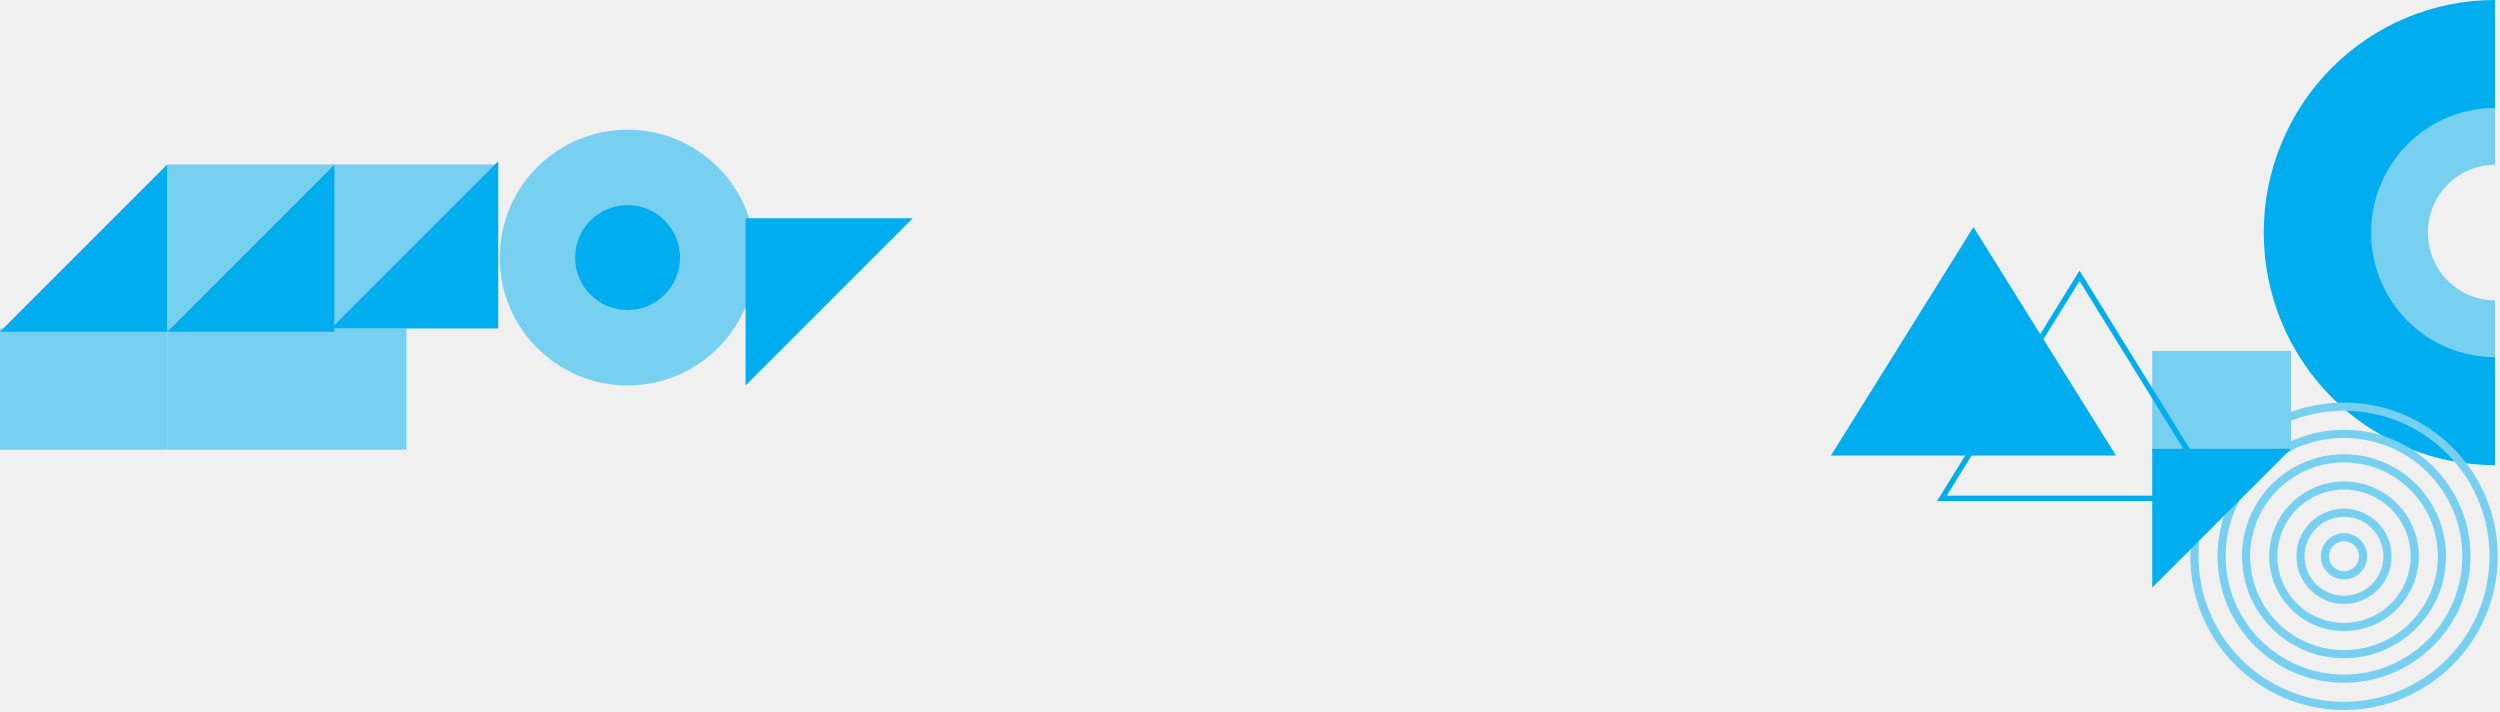
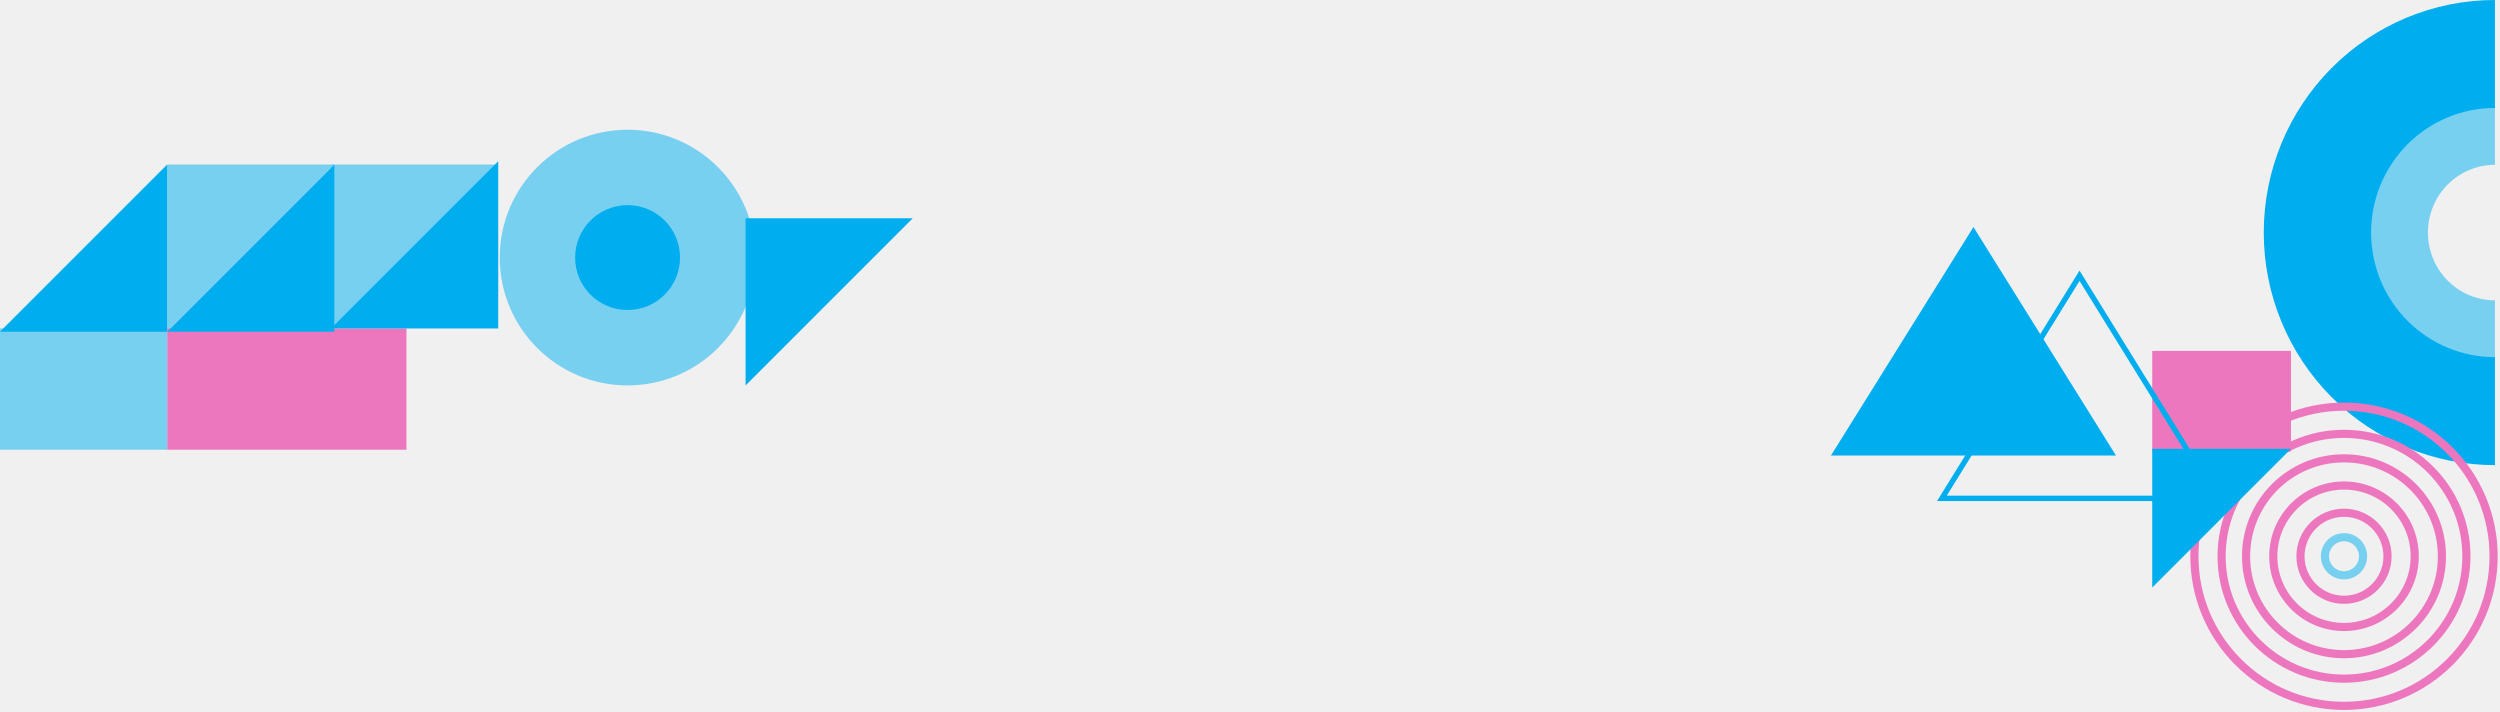
<svg xmlns="http://www.w3.org/2000/svg" fill="none" viewBox="0 0 1002 285">
  <g clip-path="url(#a)">
    <path fill="#78d0f0" d="M132.693 132.957V65.953h67.003l-67.003 67.004Z" />
    <path fill="#78d0f0" d="M67.003 132.957V65.953h67.004l-67.004 67.004Z" />
-     <path fill="#78d0f0" d="M162.91 131.643H67.003v48.61h95.907v-48.61Z" />
+     <path fill="#ed77be" d="M162.91 131.643H67.003v48.61h95.907v-48.61Z" />
    <path fill="#78d0f0" d="M67.004 131.643H0v48.61h67.004v-48.61Z" />
    <path fill="#00AEEF" d="M134.007 65.953v67.004H67.003l67.004-67.004Z" />
    <path fill="#00AEEF" d="M67.004 65.953v67.004H0l67.004-67.004Zm132.692-1.313v67.004h-67.003l67.003-67.003Z" />
    <path fill="#78d0f0" d="M251.535 52c-28.298 0-51.238 22.94-51.238 51.239 0 28.298 22.94 51.238 51.238 51.238s51.238-22.94 51.238-51.238-22.94-51.238-51.238-51.238Z" />
    <path fill="#00AEEF" d="M251.535 82.216c-11.609 0-21.021 9.412-21.021 21.021 0 11.61 9.412 21.021 21.021 21.021s21.021-9.411 21.021-21.021c0-11.61-9.412-21.02-21.021-21.02Zm47.296 72.26V87.473h67.003l-67.003 67.003Z" />
    <path fill="#78d0f0" d="M999.983 42.52c-13.301 0-26.057 5.34-35.462 14.848-9.405 9.507-14.688 22.401-14.688 35.847 0 13.445 5.283 26.339 14.688 35.847 9.405 9.507 22.161 14.848 35.462 14.848v-23.535a26.726 26.726 0 0 1-18.999-7.955c-5.039-5.094-7.87-12.002-7.87-19.205 0-7.204 2.831-14.112 7.87-19.206a26.724 26.724 0 0 1 18.999-7.955V42.52Z" />
    <path fill="#00AEEF" d="M999.982 0c-24.577 0-48.147 9.82-65.526 27.302-17.379 17.48-27.142 41.19-27.142 65.912 0 24.721 9.763 48.431 27.142 65.912 17.379 17.48 40.949 27.301 65.526 27.301v-43.274a49.5 49.5 0 0 1-35.106-14.627c-9.31-9.365-14.541-22.068-14.541-35.312 0-13.245 5.231-25.948 14.541-35.313a49.502 49.502 0 0 1 35.106-14.627V0Z" />
-     <path stroke="#78d0f0" stroke-width="3.271" d="M939.475 162.988c-33.116 0-59.962 26.846-59.962 59.962s26.846 59.962 59.962 59.962 59.962-26.846 59.962-59.962-26.846-59.962-59.962-59.962Z" />
-     <path stroke="#78d0f0" stroke-width="3.271" d="M939.476 173.89c-27.095 0-49.06 21.965-49.06 49.06 0 27.095 21.965 49.06 49.06 49.06 27.095 0 49.06-21.965 49.06-49.06 0-27.095-21.965-49.06-49.06-49.06Z" />
-     <path stroke="#78d0f0" stroke-width="3.271" d="M939.475 183.702c-21.676 0-39.248 17.572-39.248 39.247 0 21.676 17.572 39.248 39.248 39.248s39.248-17.572 39.248-39.248c0-21.675-17.572-39.247-39.248-39.247Z" />
-     <path stroke="#78d0f0" stroke-width="3.271" d="M939.476 194.604c-15.655 0-28.346 12.69-28.346 28.345s12.691 28.346 28.346 28.346 28.346-12.691 28.346-28.346-12.691-28.345-28.346-28.345Z" />
-     <path stroke="#78d0f0" stroke-width="3.271" d="M939.475 205.506c-9.634 0-17.444 7.809-17.444 17.443s7.81 17.444 17.444 17.444 17.443-7.81 17.443-17.444-7.809-17.443-17.443-17.443Z" />
+     <path stroke="#ed77be" stroke-width="3.271" d="M939.475 162.988c-33.116 0-59.962 26.846-59.962 59.962s26.846 59.962 59.962 59.962 59.962-26.846 59.962-59.962-26.846-59.962-59.962-59.962Z" />
+     <path stroke="#ed77be" stroke-width="3.271" d="M939.476 173.89c-27.095 0-49.06 21.965-49.06 49.06 0 27.095 21.965 49.06 49.06 49.06 27.095 0 49.06-21.965 49.06-49.06 0-27.095-21.965-49.06-49.06-49.06Z" />
+     <path stroke="#ed77be" stroke-width="3.271" d="M939.475 183.702c-21.676 0-39.248 17.572-39.248 39.247 0 21.676 17.572 39.248 39.248 39.248s39.248-17.572 39.248-39.248c0-21.675-17.572-39.247-39.248-39.247Z" />
+     <path stroke="#ed77be" stroke-width="3.271" d="M939.476 194.604c-15.655 0-28.346 12.69-28.346 28.345s12.691 28.346 28.346 28.346 28.346-12.691 28.346-28.346-12.691-28.345-28.346-28.345Z" />
+     <path stroke="#ed77be" stroke-width="3.271" d="M939.475 205.506c-9.634 0-17.444 7.809-17.444 17.443s7.81 17.444 17.444 17.444 17.443-7.81 17.443-17.444-7.809-17.443-17.443-17.443Z" />
    <path stroke="#78d0f0" stroke-width="3.271" d="M939.476 215.317a7.632 7.632 0 1 0 0 15.264 7.632 7.632 0 0 0 0-15.264Z" />
-     <path fill="#78d0f0" d="M862.615 180.977h55.601v-40.338h-55.601v40.338Z" />
+     <path fill="#ed77be" d="M862.615 180.977h55.601v-40.338h-55.601v40.338Z" />
    <path fill="#00AEEF" d="M862.615 235.488v-55.601h55.601l-55.601 55.601Z" />
    <path stroke="#00AEEF" stroke-width="2.18" d="m778.311 199.75 55.165-89.232 55.166 89.232H778.311Z" />
    <path fill="#00AEEF" d="m790.958 91 57.122 91.578H733.837L790.958 91Z" />
  </g>
  <defs>
    <clipPath id="a">
      <path fill="#fff" d="M0 0h1002v285H0z" />
    </clipPath>
  </defs>
</svg>
